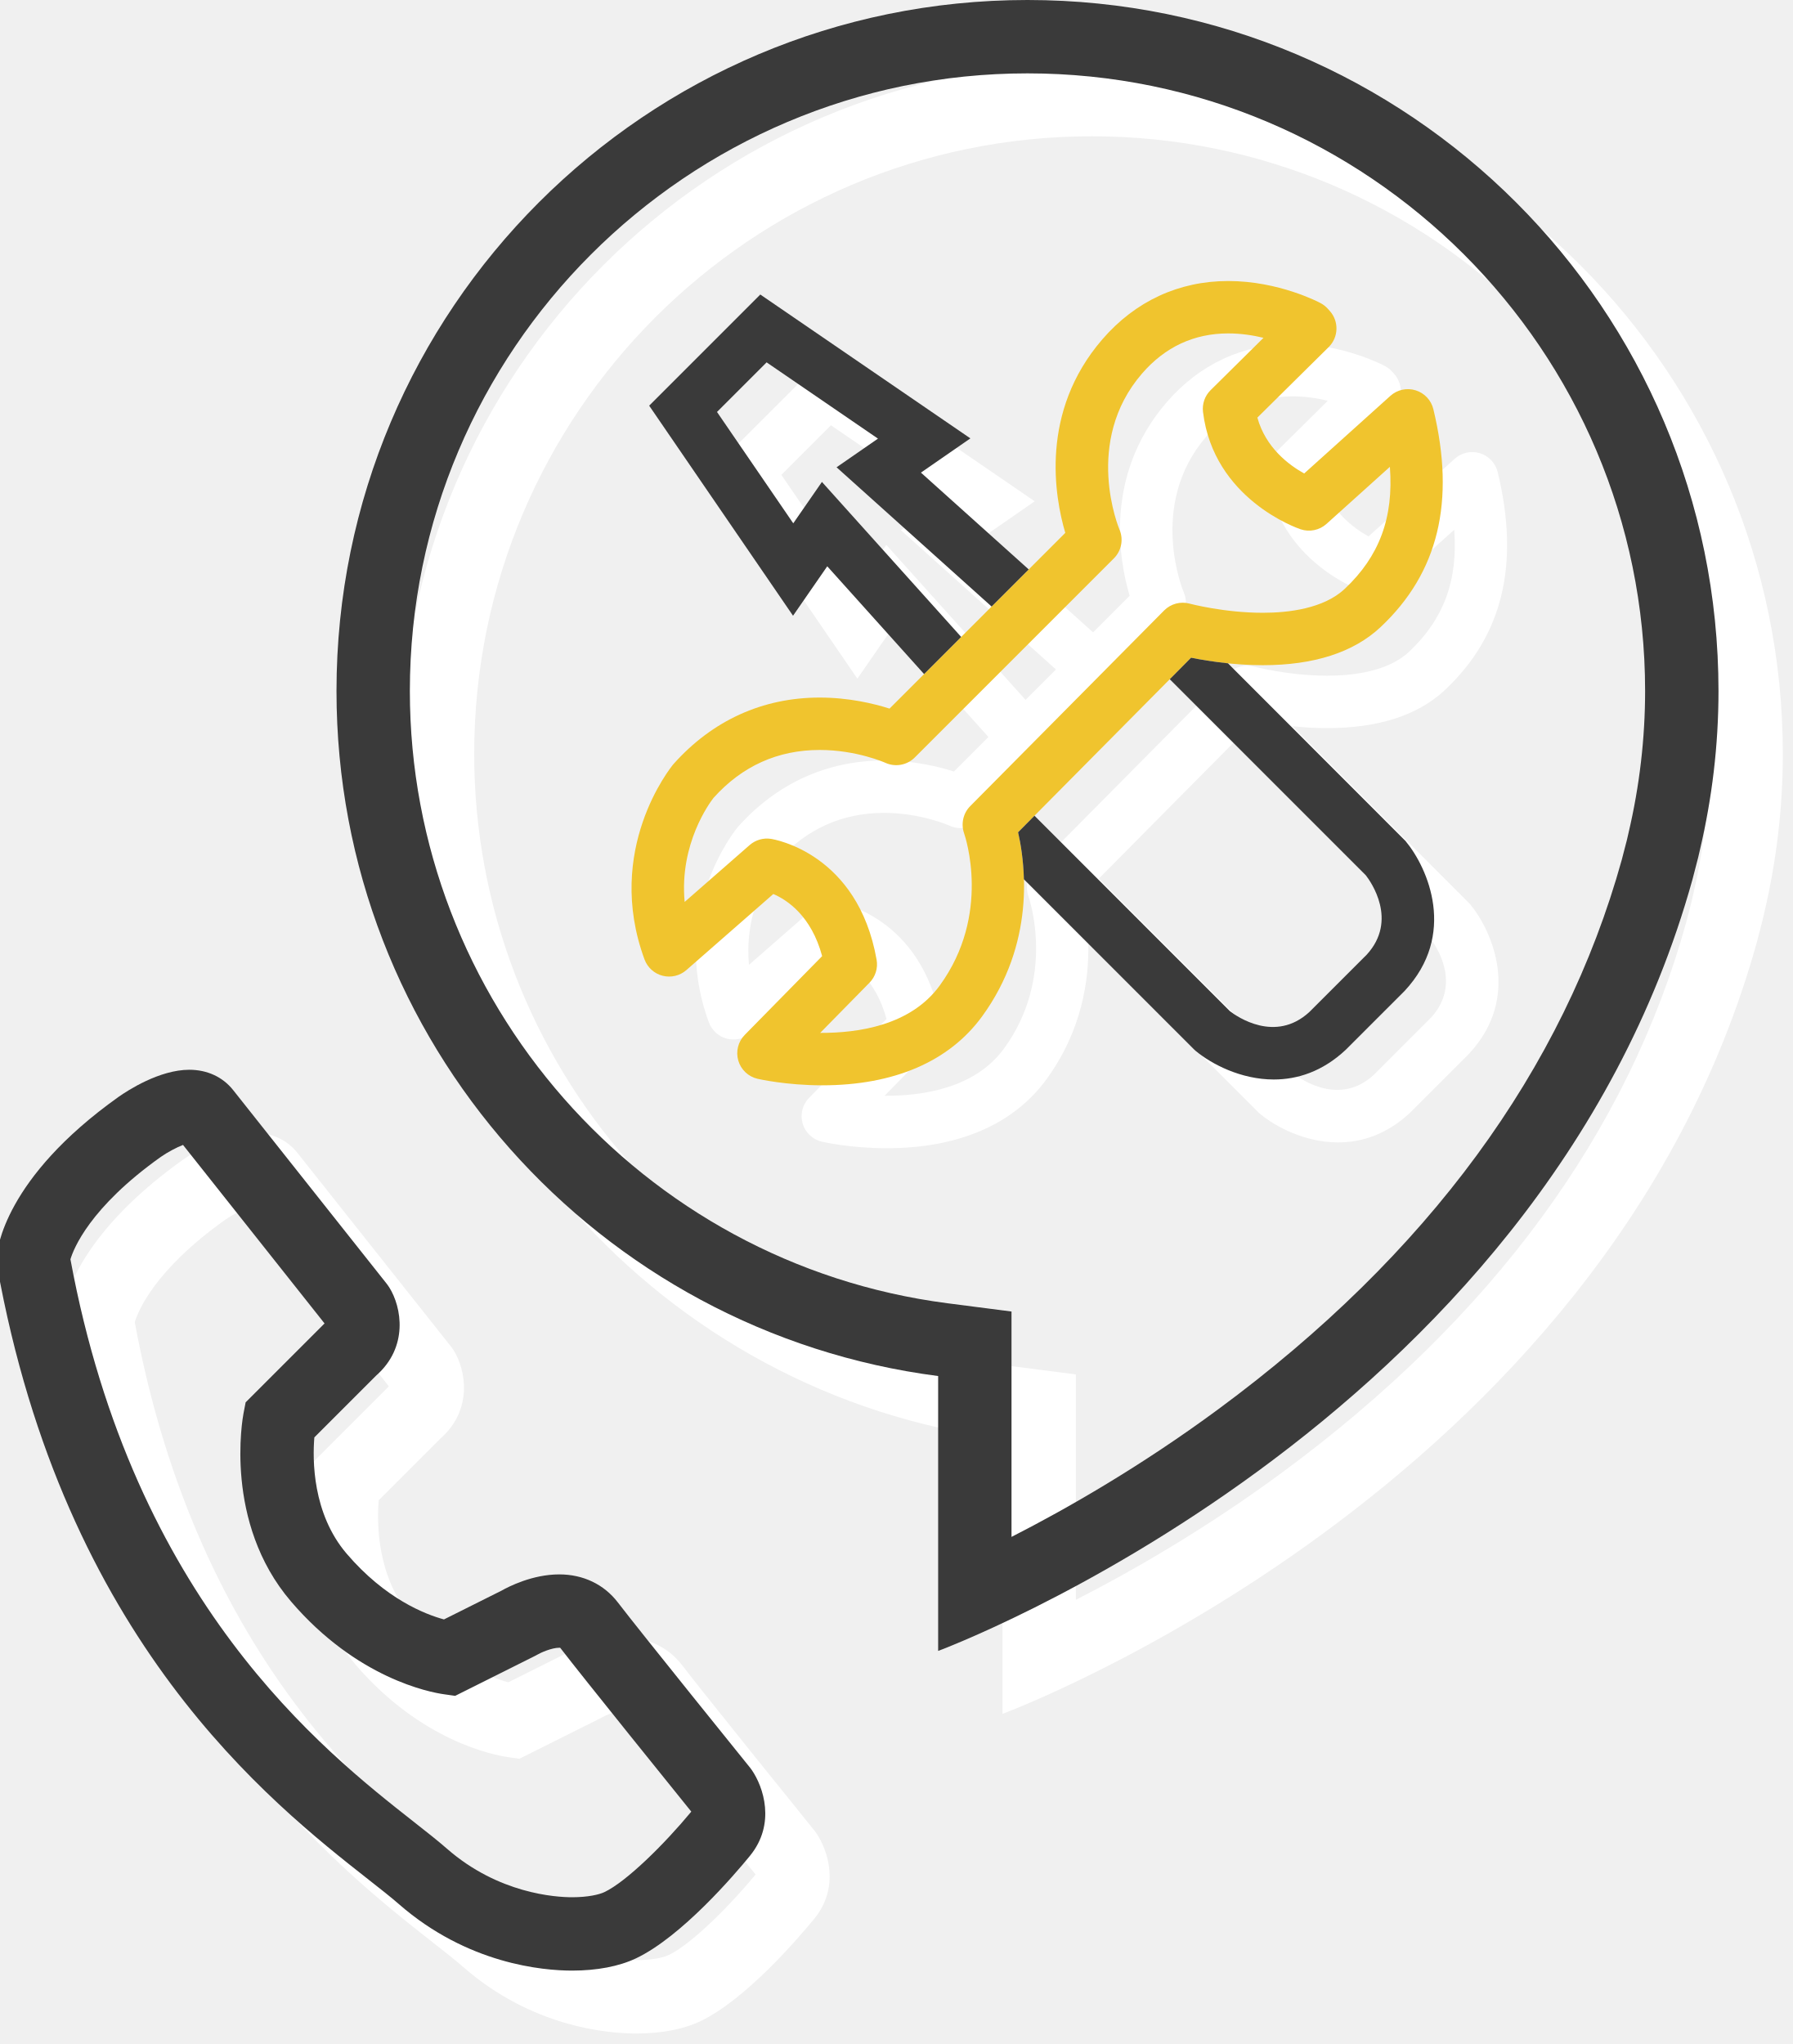
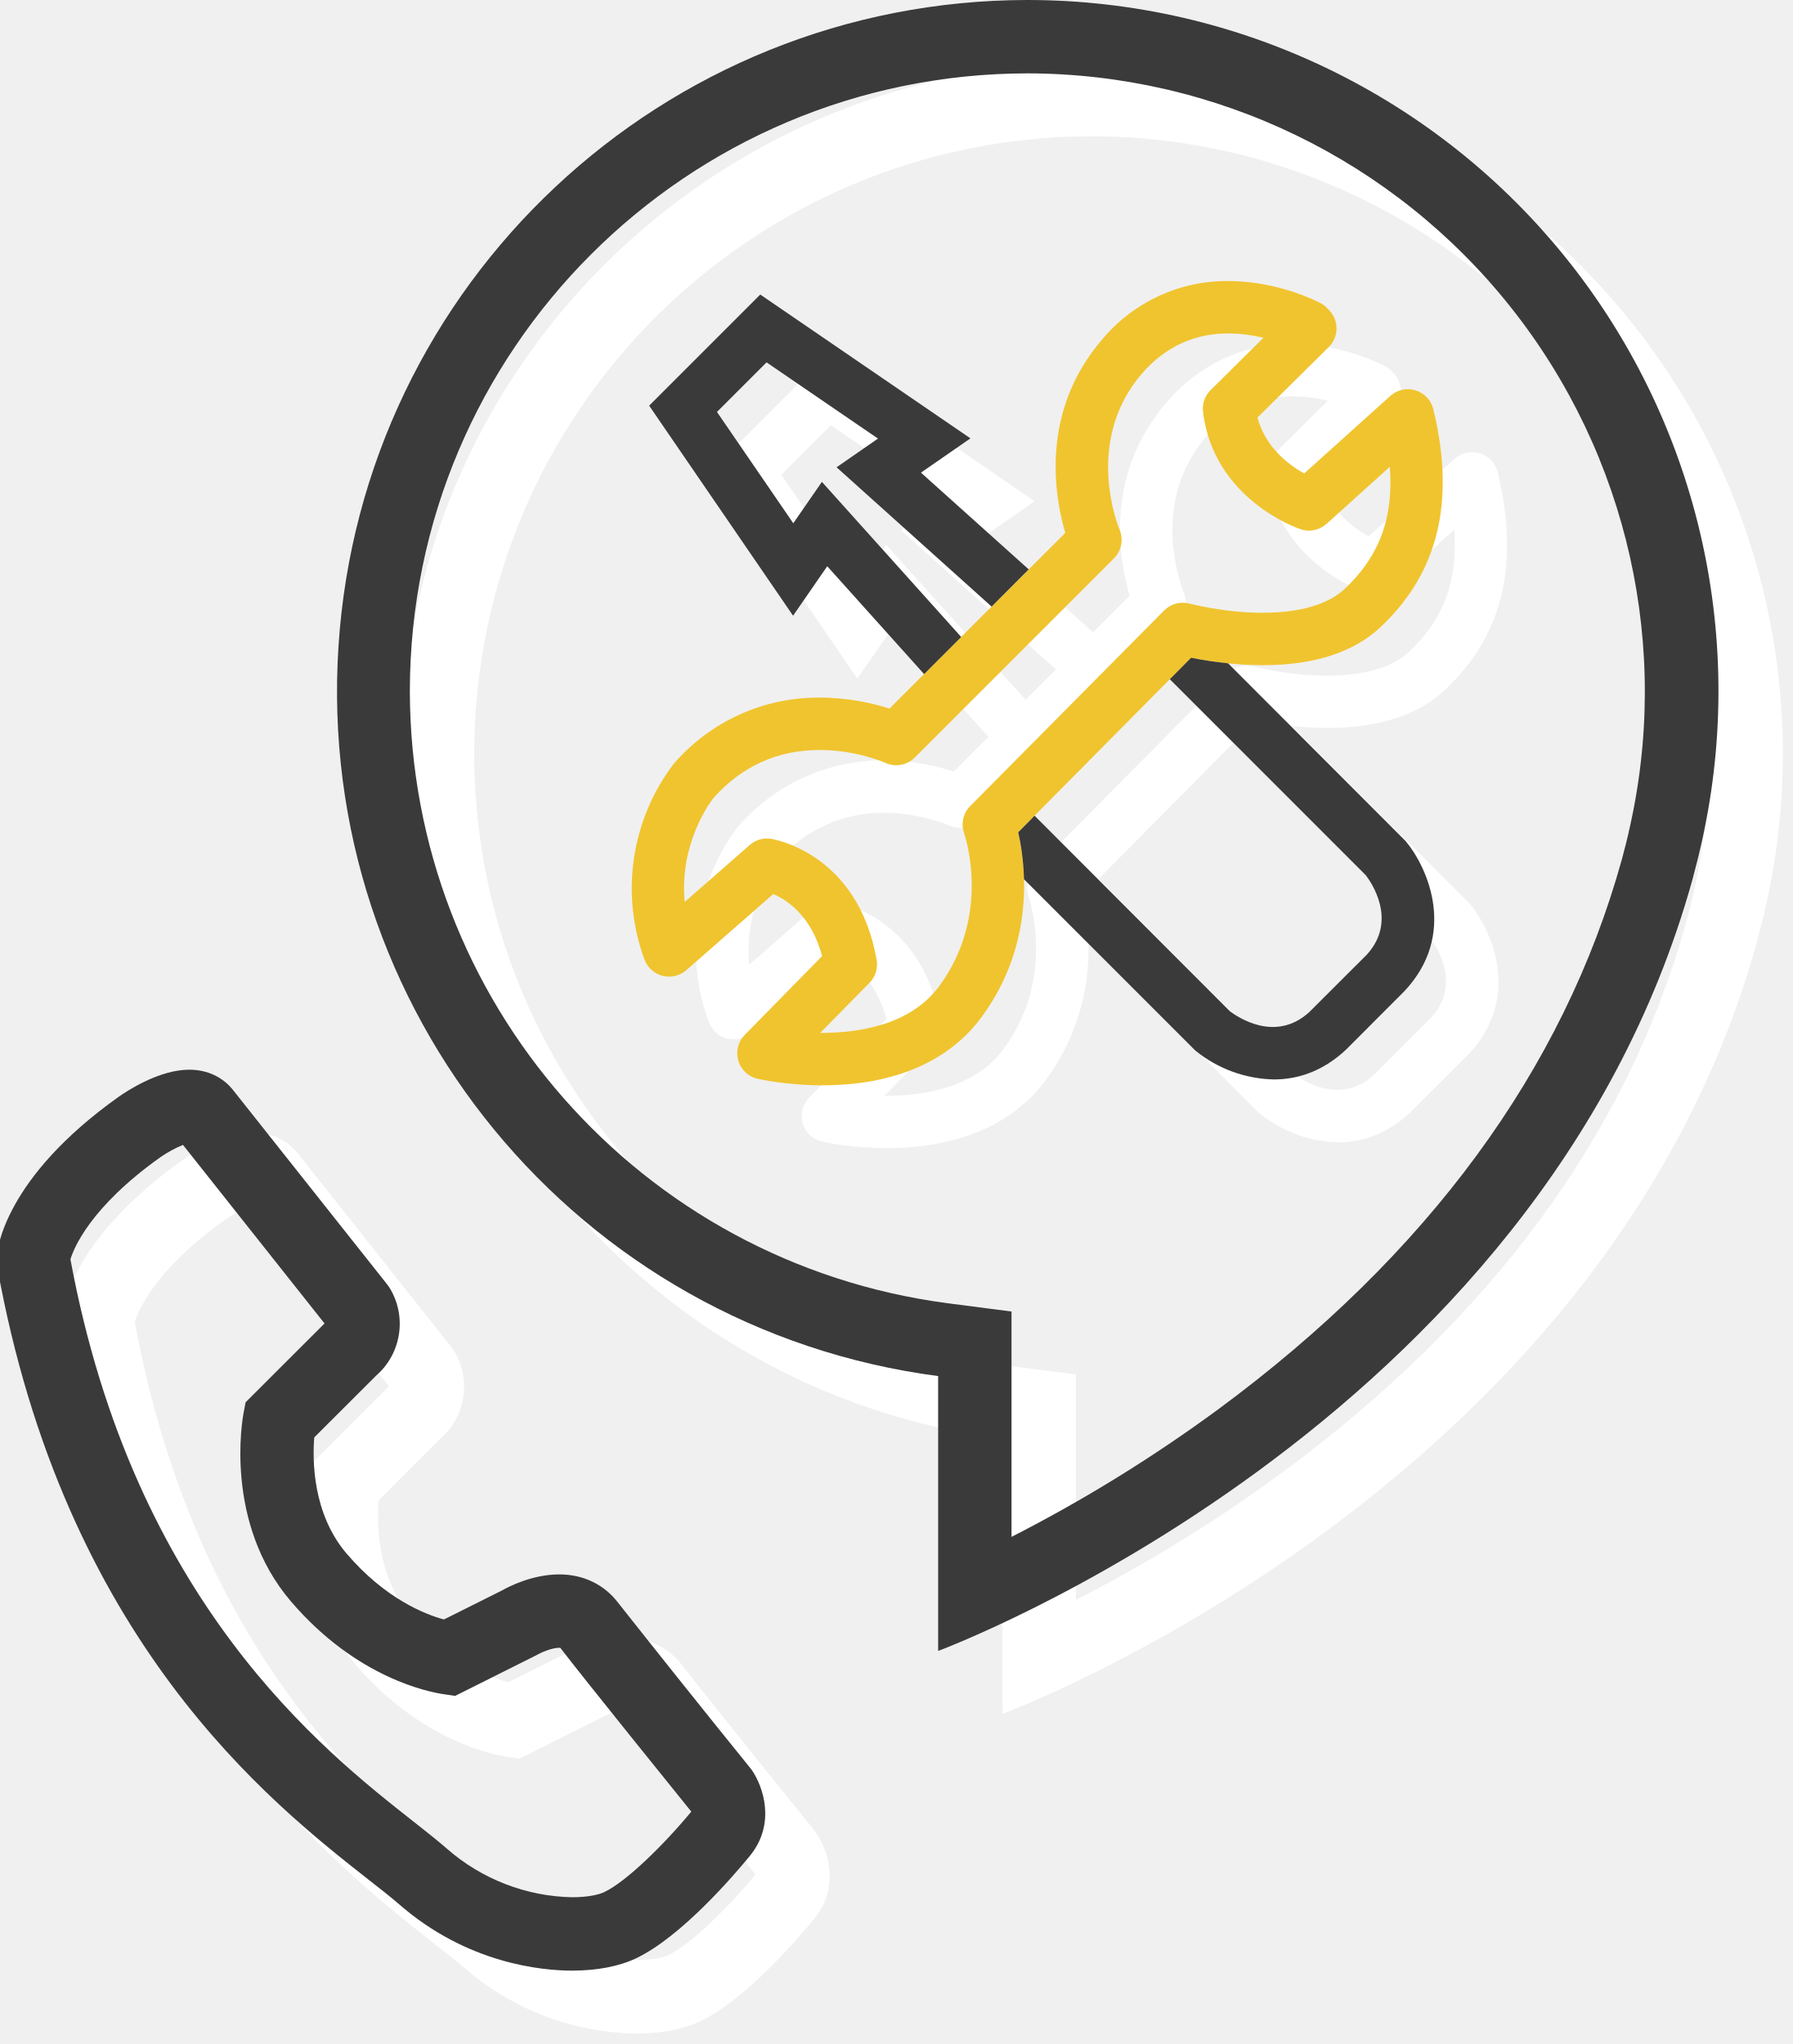
- <svg xmlns="http://www.w3.org/2000/svg" width="171" height="195" viewBox="0 0 171 195" fill="none">
-   <g clip-path="url(#clip0)">
-     <path d="M77.694 174.636C77.59 174.506 67.199 161.64 65.085 158.876C63.764 157.149 61.778 156.198 59.492 156.198C56.932 156.198 54.656 157.368 53.98 157.751L48.494 160.494C46.721 160.015 42.907 158.544 39.214 154.226C35.93 150.387 35.953 145.24 36.128 143.127L42.021 137.234C45.114 134.517 44.473 130.718 43.267 128.803L43.048 128.492C43.048 128.492 30.186 112.271 28.382 109.994C27.393 108.745 25.907 108.056 24.198 108.056C21.349 108.056 18.319 110.031 17.442 110.648C6.557 118.397 5.856 125.21 5.811 125.961L5.787 126.375L5.861 126.784C12.273 162.51 31.887 177.921 41.314 185.327C42.462 186.228 43.454 187.008 44.168 187.633C50.731 193.38 57.93 194 60.721 194C63.096 193.999 65.201 193.595 66.81 192.829C71.176 190.751 76.235 184.819 77.682 183.051C80.183 179.992 78.965 176.452 77.85 174.843L77.694 174.636ZM63.801 186.509C63.302 186.746 62.231 187 60.72 187C59.16 187 53.688 186.666 48.776 182.368C47.922 181.621 46.863 180.789 45.637 179.825C36.943 172.995 18.908 158.824 12.857 126.141C13.146 125.162 14.686 121.203 21.477 116.37C22.129 115.917 22.985 115.466 23.596 115.228C26.427 118.8 35.006 129.62 37.098 132.258L29.57 139.785L29.367 140.84C29.286 141.262 27.456 151.249 33.894 158.777C40.18 166.126 47.144 167.444 48.477 167.633L49.559 167.787L57.203 163.964L57.421 163.846C57.702 163.679 58.756 163.198 59.492 163.198C59.528 163.198 59.557 163.199 59.58 163.201C61.729 166.001 70.685 177.098 72.08 178.825C72.081 178.829 72.082 178.832 72.084 178.835C69.522 181.93 65.911 185.504 63.801 186.509Z" fill="white" />
-     <path d="M137.85 65.824C143.362 60.647 145.006 53.849 142.883 45.041C142.676 44.185 142.035 43.5 141.194 43.239C140.352 42.977 139.434 43.179 138.78 43.769L130.559 51.172C129.121 50.377 126.883 48.721 126.094 45.842L132.897 39.113C133.844 38.175 133.889 36.66 133.001 35.667L132.815 35.46C132.622 35.244 132.393 35.064 132.137 34.927C131.977 34.841 128.149 32.811 123.313 32.811C118.604 32.811 114.454 34.732 111.311 38.367C105.311 45.305 106.754 53.409 107.768 56.838L104.28 60.326L93.996 51.09L98.713 47.824L78.671 34.1L68.07 44.703L81.794 64.744L85.06 60.027L94.297 70.309L91.002 73.603C89.502 73.125 87.119 72.551 84.339 72.551C78.91 72.551 74.103 74.725 70.377 78.91C70.106 79.239 63.778 87.075 67.626 97.531C67.91 98.304 68.557 98.887 69.355 99.091C70.151 99.294 71 99.092 71.619 98.55L79.914 91.291C81.237 91.858 83.536 93.371 84.573 97.216L77.189 104.732C76.555 105.377 76.319 106.314 76.572 107.182C76.825 108.05 77.526 108.714 78.407 108.919C78.517 108.944 81.131 109.542 84.582 109.542C91.422 109.542 96.694 107.271 99.827 102.975C103.19 98.362 103.921 93.542 103.821 89.887L120.038 106.104L120.21 106.262C121.731 107.522 124.528 108.987 127.661 108.987C129.888 108.987 132.286 108.246 134.513 106.163L140.031 100.647L140.133 100.543C145.145 95.185 142.391 88.845 140.233 86.241L123.288 69.282C124.315 69.388 125.436 69.463 126.61 69.463C131.498 69.462 135.279 68.238 137.85 65.824ZM84.551 51.978L81.817 55.927L74.541 45.302L79.272 40.57L89.897 47.846L85.947 50.58L100.739 63.866L96.645 67.959L97.836 66.767L84.551 51.978ZM98.113 85.502C98.222 85.815 100.728 93.248 95.785 100.029C93.015 103.827 88.037 104.555 84.385 104.541L89.088 99.754C89.654 99.178 89.908 98.363 89.768 97.567C87.977 87.42 80.023 86.083 79.685 86.031C78.956 85.921 78.214 86.135 77.658 86.62L71.454 92.048C70.932 86.488 73.867 82.559 74.213 82.116C76.934 79.086 80.34 77.55 84.338 77.55C87.853 77.55 90.569 78.761 90.587 78.77C91.54 79.209 92.663 79.011 93.405 78.269L112.405 59.269C113.13 58.545 113.339 57.453 112.932 56.513C112.897 56.43 109.438 48.173 115.09 41.637C117.285 39.098 120.051 37.811 123.311 37.811C124.541 37.811 125.694 37.994 126.676 38.232L121.629 43.225C121.078 43.769 120.811 44.537 120.904 45.305C121.916 53.605 129.873 56.382 130.211 56.496C131.066 56.784 132.012 56.59 132.684 55.985L138.733 50.538C139.106 55.402 137.713 59.092 134.424 62.18C132.416 64.067 129.065 64.463 126.606 64.463C122.917 64.463 119.655 63.598 119.624 63.59C118.759 63.354 117.829 63.604 117.194 64.243L98.694 82.91C98.023 83.587 97.801 84.6 98.113 85.502ZM103.615 87.344C103.615 87.347 103.615 87.349 103.615 87.352C103.615 87.349 103.615 87.347 103.615 87.344ZM103.434 86.223C103.444 86.275 103.454 86.327 103.463 86.381C103.453 86.329 103.443 86.274 103.434 86.223ZM136.525 97.079L131.046 102.555C127.798 105.535 124.146 102.987 123.47 102.468L104.827 83.823L119.768 68.748L117.733 70.801L136.44 89.507C136.9 90.099 139.537 93.794 136.525 97.079ZM121.316 69.025C121.324 69.026 121.332 69.027 121.339 69.029C121.332 69.027 121.324 69.026 121.316 69.025ZM120.473 68.882C120.493 68.886 120.518 68.89 120.539 68.894C120.516 68.89 120.494 68.886 120.473 68.882Z" fill="white" />
-     <path d="M104.162 6.002C67.754 6.002 38.24 35.516 38.24 71.924C38.24 105.441 63.26 133.096 95.638 137.278V163.502C95.638 163.502 153.077 142.259 167.607 89.88C167.685 89.597 167.746 89.342 167.818 89.068C167.931 88.644 168.043 88.218 168.148 87.791C168.212 87.528 168.267 87.277 168.326 87.022C169.463 82.171 170.084 77.121 170.084 71.924C170.084 35.516 140.57 6.002 104.162 6.002ZM161.51 85.424L161.504 85.451L161.498 85.478L161.469 85.608C161.43 85.778 161.393 85.947 161.35 86.123C161.256 86.499 161.159 86.874 161.049 87.284L160.945 87.684C160.92 87.792 160.892 87.9 160.863 88.008C155.299 108.064 142.343 125.708 122.357 140.45C114.984 145.888 107.949 149.914 102.638 152.625V137.277V131.123L96.534 130.335C67.291 126.558 45.239 101.446 45.239 71.923C45.239 39.433 71.671 13.001 104.161 13.001C136.649 13.001 163.083 39.433 163.083 71.923C163.084 76.432 162.555 80.974 161.51 85.424Z" fill="white" />
-     <path d="M54.583 187.998C51.792 187.998 44.594 187.378 38.029 181.634C37.315 181.009 36.323 180.23 35.175 179.328C25.749 171.922 6.134 156.511 -0.278 120.785L-0.352 120.376L-0.328 119.962C-0.284 119.21 0.418 112.398 11.303 104.649C12.18 104.032 15.21 102.057 18.059 102.057C19.767 102.057 21.253 102.745 22.243 103.995C24.047 106.272 36.909 122.493 36.909 122.493L37.128 122.804C38.334 124.719 38.975 128.518 35.882 131.235L29.989 137.128C29.814 139.24 29.791 144.388 33.075 148.227C36.767 152.544 40.582 154.016 42.355 154.495L47.841 151.752C48.517 151.369 50.793 150.199 53.353 150.199C55.639 150.199 57.625 151.15 58.946 152.877C61.06 155.641 71.45 168.507 71.555 168.637L71.71 168.844C72.825 170.453 74.043 173.993 71.542 177.052C70.095 178.821 65.037 184.752 60.67 186.83C59.063 187.593 56.958 187.997 54.583 187.998ZM6.72 120.14C12.771 152.823 30.806 166.994 39.5 173.824C40.726 174.788 41.785 175.62 42.639 176.367C47.551 180.665 53.023 180.999 54.583 180.999C56.094 180.999 57.165 180.745 57.664 180.508C59.774 179.503 63.386 175.929 65.948 172.834C65.947 172.831 65.945 172.828 65.944 172.824C64.55 171.097 55.593 160 53.444 157.2C53.421 157.198 53.391 157.197 53.356 157.197C52.62 157.197 51.566 157.678 51.285 157.845L51.067 157.963L43.423 161.786L42.341 161.632C41.008 161.443 34.044 160.124 27.758 152.776C21.32 145.249 23.15 135.261 23.231 134.839L23.434 133.784L30.962 126.257C28.87 123.618 20.291 112.799 17.46 109.227C16.849 109.464 15.993 109.915 15.341 110.369C8.548 115.202 7.008 119.161 6.72 120.14Z" fill="#3A3A3A" />
-     <path d="M78.443 103.54C74.991 103.54 72.378 102.942 72.268 102.917C71.387 102.712 70.685 102.048 70.433 101.18C70.181 100.312 70.416 99.374 71.05 98.73L78.434 91.214C77.397 87.369 75.098 85.857 73.775 85.289L65.48 92.548C64.86 93.09 64.012 93.292 63.216 93.089C62.418 92.886 61.772 92.302 61.487 91.53C57.639 81.073 63.967 73.237 64.238 72.908C67.964 68.723 72.771 66.549 78.2 66.549C80.98 66.549 83.362 67.123 84.863 67.601L101.629 50.836C100.616 47.406 99.172 39.302 105.172 32.365C108.315 28.731 112.465 26.809 117.174 26.809C122.011 26.809 125.838 28.838 125.999 28.925C126.254 29.062 126.483 29.242 126.676 29.458L126.862 29.665C127.752 30.658 127.707 32.173 126.758 33.111L119.955 39.84C120.744 42.719 122.983 44.375 124.42 45.17L132.642 37.767C133.296 37.177 134.214 36.975 135.055 37.237C135.897 37.498 136.538 38.182 136.745 39.039C138.868 47.848 137.223 54.645 131.712 59.822C129.142 62.236 125.359 63.46 120.47 63.46C117.681 63.46 115.146 63.053 113.631 62.746L97.127 79.399C97.856 82.58 98.758 90.019 93.688 96.973C90.555 101.269 85.283 103.54 78.443 103.54ZM78.247 98.539C81.898 98.554 86.878 97.825 89.647 94.027C94.591 87.246 92.085 79.813 91.976 79.5C91.663 78.598 91.885 77.585 92.558 76.907L111.058 58.24C111.692 57.601 112.622 57.351 113.488 57.587C113.518 57.595 116.781 58.46 120.47 58.46C122.928 58.46 126.281 58.064 128.288 56.177C131.576 53.089 132.969 49.399 132.597 44.535L126.548 49.982C125.876 50.586 124.931 50.781 124.075 50.493C123.737 50.379 115.78 47.602 114.768 39.302C114.674 38.534 114.941 37.766 115.492 37.222L120.539 32.229C119.558 31.991 118.404 31.808 117.174 31.808C113.915 31.808 111.15 33.096 108.953 35.634C103.302 42.17 106.761 50.427 106.796 50.51C107.201 51.45 106.992 52.543 106.268 53.266L87.268 72.266C86.527 73.008 85.403 73.206 84.451 72.767C84.433 72.759 81.716 71.547 78.201 71.547C74.203 71.547 70.797 73.083 68.076 76.113C67.729 76.555 64.794 80.485 65.317 86.045L71.521 80.617C72.077 80.131 72.819 79.917 73.548 80.028C73.885 80.08 81.839 81.417 83.63 91.564C83.771 92.36 83.518 93.174 82.951 93.751L78.247 98.539Z" fill="#F0C42E" />
-     <path d="M78.921 54.025L88.158 64.307L91.698 60.766L78.413 45.976L75.678 49.925L68.402 39.301L73.134 34.569L83.759 41.845L79.809 44.579L94.6 57.865L98.141 54.324L87.858 45.088L92.575 41.822L72.533 28.098L61.932 38.701L75.656 58.742L78.921 54.025Z" fill="#3A3A3A" />
-     <path d="M117.147 63.28C115.734 63.134 114.507 62.924 113.63 62.746L111.596 64.799L130.302 83.505C130.762 84.097 133.399 87.792 130.386 91.077L124.908 96.553C121.66 99.533 118.007 96.985 117.332 96.466L98.69 77.821L97.127 79.399C97.372 80.469 97.632 82.029 97.682 83.884L113.899 100.102L114.072 100.26C115.593 101.52 118.39 102.985 121.522 102.985C123.75 102.985 126.147 102.244 128.375 100.161L133.893 94.645L133.995 94.542C139.007 89.184 136.252 82.843 134.094 80.239L117.147 63.28Z" fill="#3A3A3A" />
-     <path d="M98.023 7C130.512 7 156.945 33.432 156.945 65.922C156.945 70.43 156.416 74.972 155.372 79.422L155.366 79.449L155.359 79.476L155.33 79.606C155.292 79.776 155.254 79.945 155.212 80.121C155.118 80.497 155.021 80.872 154.91 81.282L154.807 81.682C154.781 81.79 154.753 81.898 154.724 82.006C149.16 102.062 136.204 119.706 116.218 134.448C108.845 139.886 101.81 143.912 96.499 146.623V131.275V125.121L90.395 124.333C61.152 120.556 39.101 95.444 39.101 65.921C39.102 33.432 65.534 7 98.023 7ZM98.023 0C61.616 0 32.102 29.514 32.102 65.922C32.102 99.439 57.122 127.094 89.5 131.276V157.5C89.5 157.5 146.939 136.257 161.47 83.878C161.548 83.595 161.608 83.34 161.68 83.066C161.794 82.642 161.905 82.216 162.011 81.789C162.074 81.526 162.13 81.275 162.188 81.02C163.326 76.169 163.946 71.119 163.946 65.922C163.945 29.514 134.432 0 98.023 0Z" fill="#3A3A3A" />
+ <svg xmlns="http://www.w3.org/2000/svg" width="171" height="195" fill="none">
+   <g clip-path="url(#a)">
+     <path d="M77.7 174.64c-.11-.13-10.5-13-12.61-15.76a6.86 6.86 0 0 0-5.6-2.68c-2.56 0-4.83 1.17-5.51 1.55l-5.49 2.74c-1.77-.48-5.58-1.95-9.28-6.26-3.28-3.84-3.26-8.99-3.08-11.1l5.9-5.9a6.56 6.56 0 0 0 1.24-8.43l-.22-.3L28.38 110a5.2 5.2 0 0 0-4.18-1.94c-2.85 0-5.88 1.97-6.76 2.59C6.56 118.4 5.86 125.2 5.81 125.96l-.02.42.07.4c6.41 35.73 26.03 51.14 35.45 58.55 1.15.9 2.14 1.68 2.86 2.3A25.53 25.53 0 0 0 60.72 194c2.38 0 4.48-.4 6.09-1.17 4.37-2.08 9.43-8.01 10.87-9.78 2.5-3.06 1.29-6.6.17-8.2l-.16-.21ZM63.8 186.5c-.5.24-1.57.49-3.08.49a18.7 18.7 0 0 1-11.94-4.63c-.86-.75-1.92-1.58-3.14-2.55-8.7-6.82-26.73-21-32.78-53.68.29-.98 1.83-4.94 8.62-9.77.65-.45 1.5-.9 2.12-1.14l13.5 17.03-7.53 7.53-.2 1.05c-.08.42-1.91 10.4 4.52 17.94 6.29 7.35 13.25 8.66 14.59 8.85l1.08.16 7.64-3.83.22-.11a5.28 5.28 0 0 1 2.16-.65 1632.26 1632.26 0 0 0 12.5 15.64c-2.56 3.09-6.17 6.66-8.28 7.67ZM137.85 65.82c5.51-5.17 7.16-11.97 5.03-20.78a2.5 2.5 0 0 0-4.1-1.27l-8.22 7.4c-1.44-.8-3.68-2.45-4.47-5.33l6.8-6.73c.95-.94 1-2.45.11-3.44l-.19-.21c-.19-.22-.42-.4-.67-.53a20.4 20.4 0 0 0-8.83-2.12c-4.7 0-8.86 1.92-12 5.56-6 6.94-4.56 15.04-3.54 18.47l-3.49 3.49L94 51.09l4.71-3.27L78.67 34.1l-10.6 10.6 13.72 20.04 3.27-4.71L94.3 70.3 91 73.6a22.31 22.31 0 0 0-6.66-1.06 18.22 18.22 0 0 0-13.96 6.36c-.27.33-6.6 8.17-2.75 18.62a2.5 2.5 0 0 0 3.99 1.02l8.3-7.26c1.32.57 3.62 2.08 4.65 5.93l-7.38 7.51a2.5 2.5 0 0 0 1.22 4.19c.1.02 2.72.62 6.17.62 6.84 0 12.11-2.27 15.25-6.57a20.93 20.93 0 0 0 4-13.08l16.2 16.21.18.16a12.28 12.28 0 0 0 7.45 2.73c2.23 0 4.63-.74 6.85-2.83l5.52-5.51.1-.1c5.02-5.36 2.26-11.7.1-14.3L123.3 69.27c1.02.1 2.15.18 3.32.18 4.89 0 8.67-1.22 11.24-3.64Zm-53.3-13.84-2.73 3.95-7.28-10.63 4.73-4.73 10.63 7.28-3.95 2.73 14.79 13.29-4.1 4.09 1.2-1.2-13.29-14.78ZM98.11 85.5c.11.31 2.62 7.75-2.33 14.53-2.77 3.8-7.74 4.53-11.4 4.51l4.7-4.79c.57-.57.83-1.39.69-2.18-1.8-10.15-9.75-11.49-10.08-11.54-.73-.1-1.48.1-2.03.59l-6.2 5.43a14.7 14.7 0 0 1 2.75-9.93 13.13 13.13 0 0 1 10.13-4.57c3.51 0 6.23 1.21 6.25 1.22a2.5 2.5 0 0 0 2.81-.5l19-19a2.5 2.5 0 0 0 .53-2.76c-.03-.08-3.5-8.34 2.16-14.87a10.48 10.48 0 0 1 8.22-3.83c1.23 0 2.38.18 3.37.42l-5.05 5a2.5 2.5 0 0 0-.73 2.08c1.02 8.3 8.97 11.07 9.31 11.19.86.28 1.8.09 2.47-.52l6.05-5.44c.38 4.86-1.02 8.55-4.3 11.64-2.01 1.89-5.37 2.28-7.82 2.28-3.7 0-6.95-.86-6.99-.87a2.5 2.5 0 0 0-2.43.65L98.7 82.91c-.67.68-.89 1.69-.58 2.6Zm5.5 1.84v.01Zm-.18-1.12Zm33.1 10.86-5.48 5.48c-3.25 2.97-6.9.43-7.58-.1l-18.64-18.64 14.94-15.07-2.04 2.05 18.71 18.7c.46.6 3.1 4.3.09 7.58Zm-15.21-28.05Zm-.85-.15.07.01h-.07Z" fill="#fff" />
+     <path d="M104.16 6a65.92 65.92 0 0 0-8.52 131.28v26.22s57.44-21.24 71.97-73.62l.2-.81.34-1.28.18-.77A65.92 65.92 0 0 0 104.17 6Zm57.35 79.42v.03l-.01.03-.03.13-.12.51-.3 1.16-.1.4-.09.33c-5.56 20.05-18.52 37.7-38.5 52.44a143.41 143.41 0 0 1-19.72 12.18V131.12l-6.1-.78a59 59 0 0 1-51.3-58.42A58.99 58.99 0 0 1 104.16 13a58.99 58.99 0 0 1 57.35 72.42Z" fill="#fff" />
+     <path d="M54.58 188c-2.79 0-9.99-.62-16.55-6.37-.72-.62-1.7-1.4-2.86-2.3-9.42-7.4-29.04-22.82-35.45-58.55l-.07-.4.02-.42c.05-.75.75-7.56 11.63-15.31.88-.62 3.91-2.6 6.76-2.6 1.7 0 3.2.7 4.18 1.95l14.67 18.5.22.3a6.56 6.56 0 0 1-1.25 8.44l-5.9 5.89c-.17 2.11-.19 7.26 3.1 11.1 3.69 4.31 7.5 5.79 9.27 6.27l5.5-2.75c.67-.38 2.94-1.55 5.5-1.55 2.29 0 4.27.95 5.6 2.68a1741.1 1741.1 0 0 0 12.6 15.76l.16.2c1.11 1.61 2.33 5.15-.17 8.21-1.45 1.77-6.5 7.7-10.87 9.78-1.6.76-3.71 1.17-6.09 1.17ZM6.72 120.14c6.05 32.68 24.09 46.85 32.78 53.68 1.23.97 2.28 1.8 3.14 2.55A18.7 18.7 0 0 0 54.58 181c1.51 0 2.59-.25 3.08-.5 2.11-1 5.73-4.57 8.29-7.67-1.4-1.73-10.36-12.83-12.5-15.63h-.1c-.73 0-1.78.48-2.07.65l-.21.11-7.65 3.83-1.08-.16c-1.33-.19-8.3-1.5-14.58-8.85-6.44-7.53-4.61-17.52-4.53-17.94l.2-1.06 7.53-7.52-13.5-17.03c-.61.23-1.47.69-2.12 1.14-6.8 4.83-8.33 8.8-8.62 9.77Z" fill="#3A3A3A" />
+     <path d="M78.44 103.54c-3.45 0-6.06-.6-6.17-.62a2.5 2.5 0 0 1-1.22-4.19l7.38-7.52c-1.03-3.84-3.33-5.35-4.66-5.92l-8.29 7.26a2.5 2.5 0 0 1-4-1.02 19.63 19.63 0 0 1 2.76-18.62 18.22 18.22 0 0 1 13.96-6.36c2.78 0 5.16.57 6.66 1.05l16.77-16.76c-1.01-3.43-2.46-11.54 3.54-18.48a15.48 15.48 0 0 1 12-5.55c4.84 0 8.67 2.03 8.83 2.12.25.13.48.31.68.53l.18.2c.9 1 .85 2.51-.1 3.45l-6.8 6.73c.78 2.88 3.02 4.53 4.46 5.33l8.22-7.4a2.5 2.5 0 0 1 4.1 1.27c2.13 8.8.48 15.6-5.03 20.78-2.57 2.42-6.35 3.64-11.24 3.64-2.79 0-5.32-.4-6.84-.71L97.13 79.4c.73 3.18 1.63 10.62-3.44 17.57-3.14 4.3-8.4 6.57-15.25 6.57Zm-.2-5c3.66.01 8.64-.72 11.4-4.51 4.95-6.78 2.44-14.22 2.34-14.53-.32-.9-.1-1.92.58-2.6l18.5-18.66a2.5 2.5 0 0 1 2.43-.65c.03 0 3.3.87 6.98.87 2.46 0 5.81-.4 7.82-2.28 3.29-3.1 4.68-6.78 4.3-11.65l-6.04 5.45c-.67.6-1.62.8-2.47.51-.34-.11-8.3-2.89-9.31-11.19a2.5 2.5 0 0 1 .72-2.08l5.05-5c-.98-.23-2.14-.41-3.37-.41-3.25 0-6.02 1.29-8.22 3.82-5.65 6.54-2.19 14.8-2.15 14.88.4.94.2 2.03-.53 2.76l-19 19a2.5 2.5 0 0 1-2.82.5c-.02-.01-2.73-1.22-6.25-1.22-4 0-7.4 1.53-10.12 4.56-.35.45-3.29 4.38-2.76 9.94l6.2-5.43a2.5 2.5 0 0 1 2.03-.6c.33.06 8.29 1.4 10.08 11.54a2.5 2.5 0 0 1-.68 2.2l-4.7 4.78Z" fill="#F0C42E" />
+     <path d="m78.92 54.02 9.24 10.29 3.54-3.54-13.29-14.8-2.73 3.95L68.4 39.3l4.73-4.73 10.63 7.27-3.95 2.74L94.6 57.87l3.54-3.55-10.28-9.23 4.72-3.27L72.53 28.1l-10.6 10.6 13.73 20.04 3.26-4.72ZM117.15 63.28a37.19 37.19 0 0 1-3.52-.53l-2.03 2.05 18.7 18.7c.46.6 3.1 4.3.09 7.58l-5.48 5.47c-3.25 2.98-6.9.44-7.58-.08L98.7 77.82l-1.56 1.58c.24 1.07.5 2.63.55 4.48l16.22 16.22.17.16a12.28 12.28 0 0 0 7.45 2.72c2.23 0 4.63-.74 6.86-2.82l5.51-5.52.1-.1c5.02-5.36 2.26-11.7.1-14.3l-16.94-16.96Z" fill="#3A3A3A" />
+     <path d="M98.02 7a58.99 58.99 0 0 1 57.35 72.42v.03l-.01.03-.03.13a36.36 36.36 0 0 1-.42 1.67l-.1.4-.09.33c-5.56 20.05-18.52 37.7-38.5 52.44a143.42 143.42 0 0 1-19.72 12.17v-21.5l-6.1-.79a59 59 0 0 1-51.3-58.4A58.99 58.99 0 0 1 98.02 7Zm0-7a65.92 65.92 0 0 0-8.52 131.28v26.22s57.44-21.24 71.97-73.62l.21-.81.33-1.28.18-.77A65.92 65.92 0 0 0 98.03 0Z" fill="#3A3A3A" />
  </g>
  <defs>
-     <clipPath id="clip0">
-       <rect width="171" height="195" fill="white" />
+     <clipPath id="a">
+       <path fill="#fff" d="M0 0h171v195H0z" />
    </clipPath>
  </defs>
</svg>
